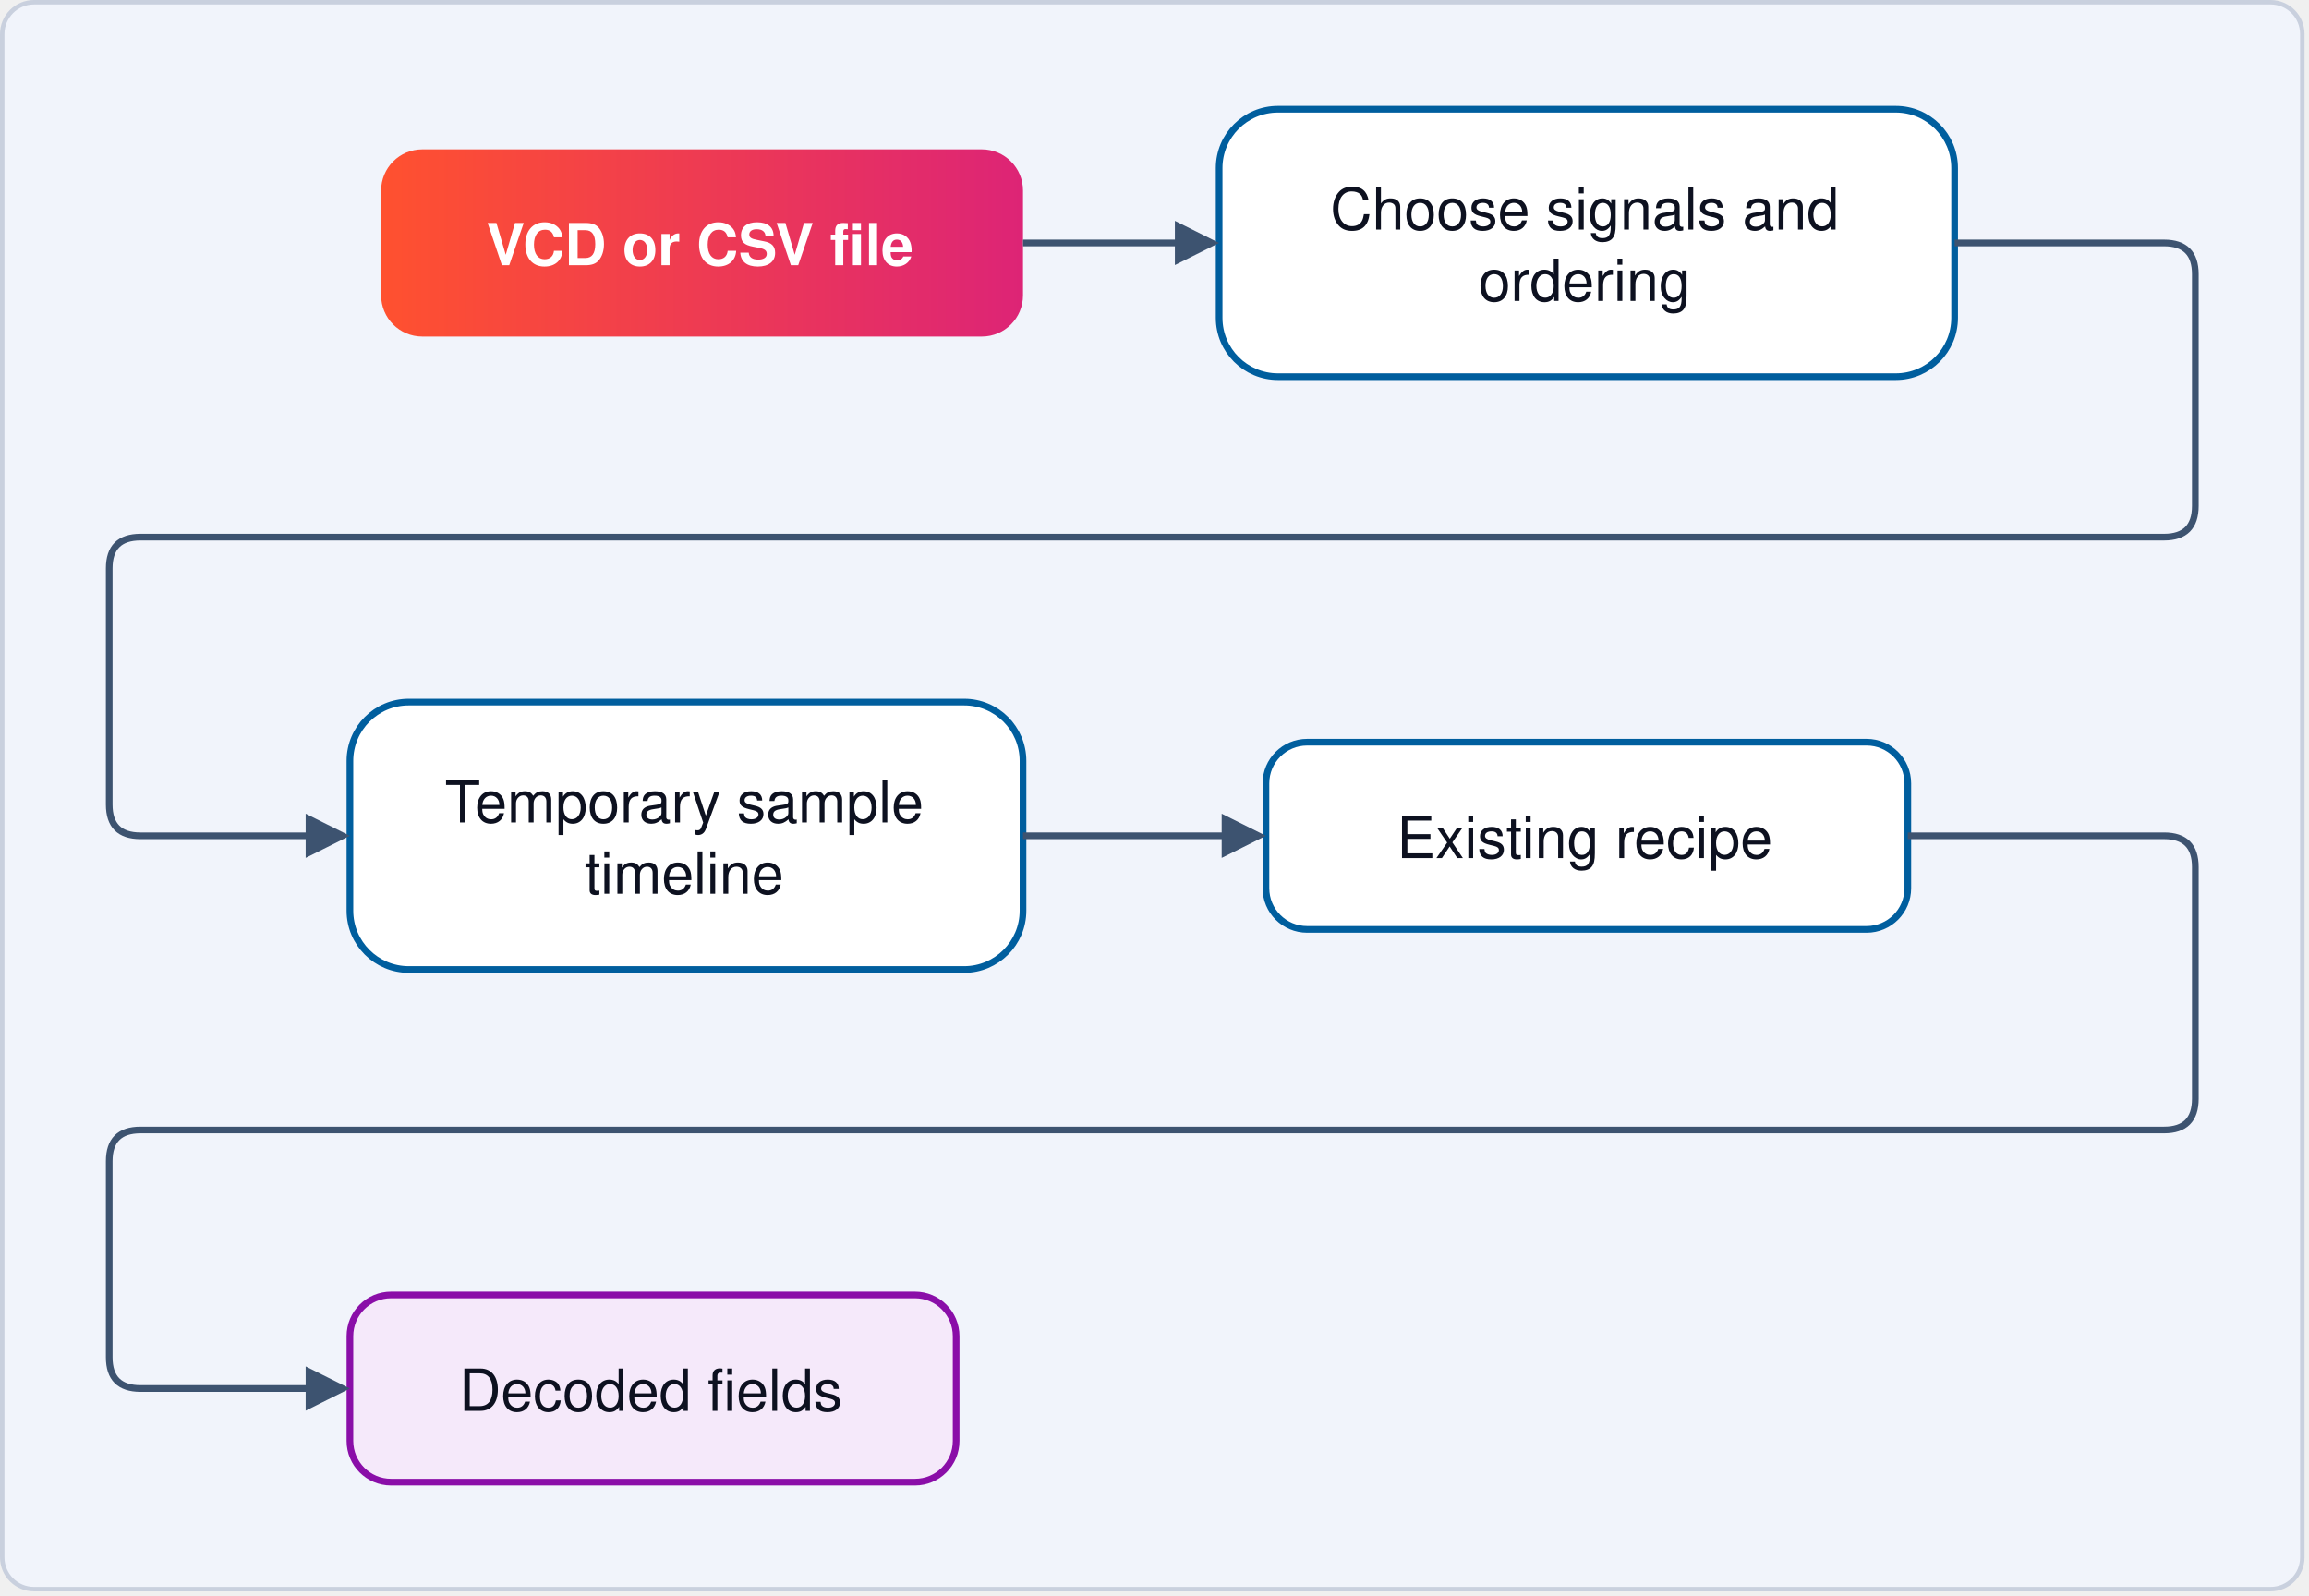
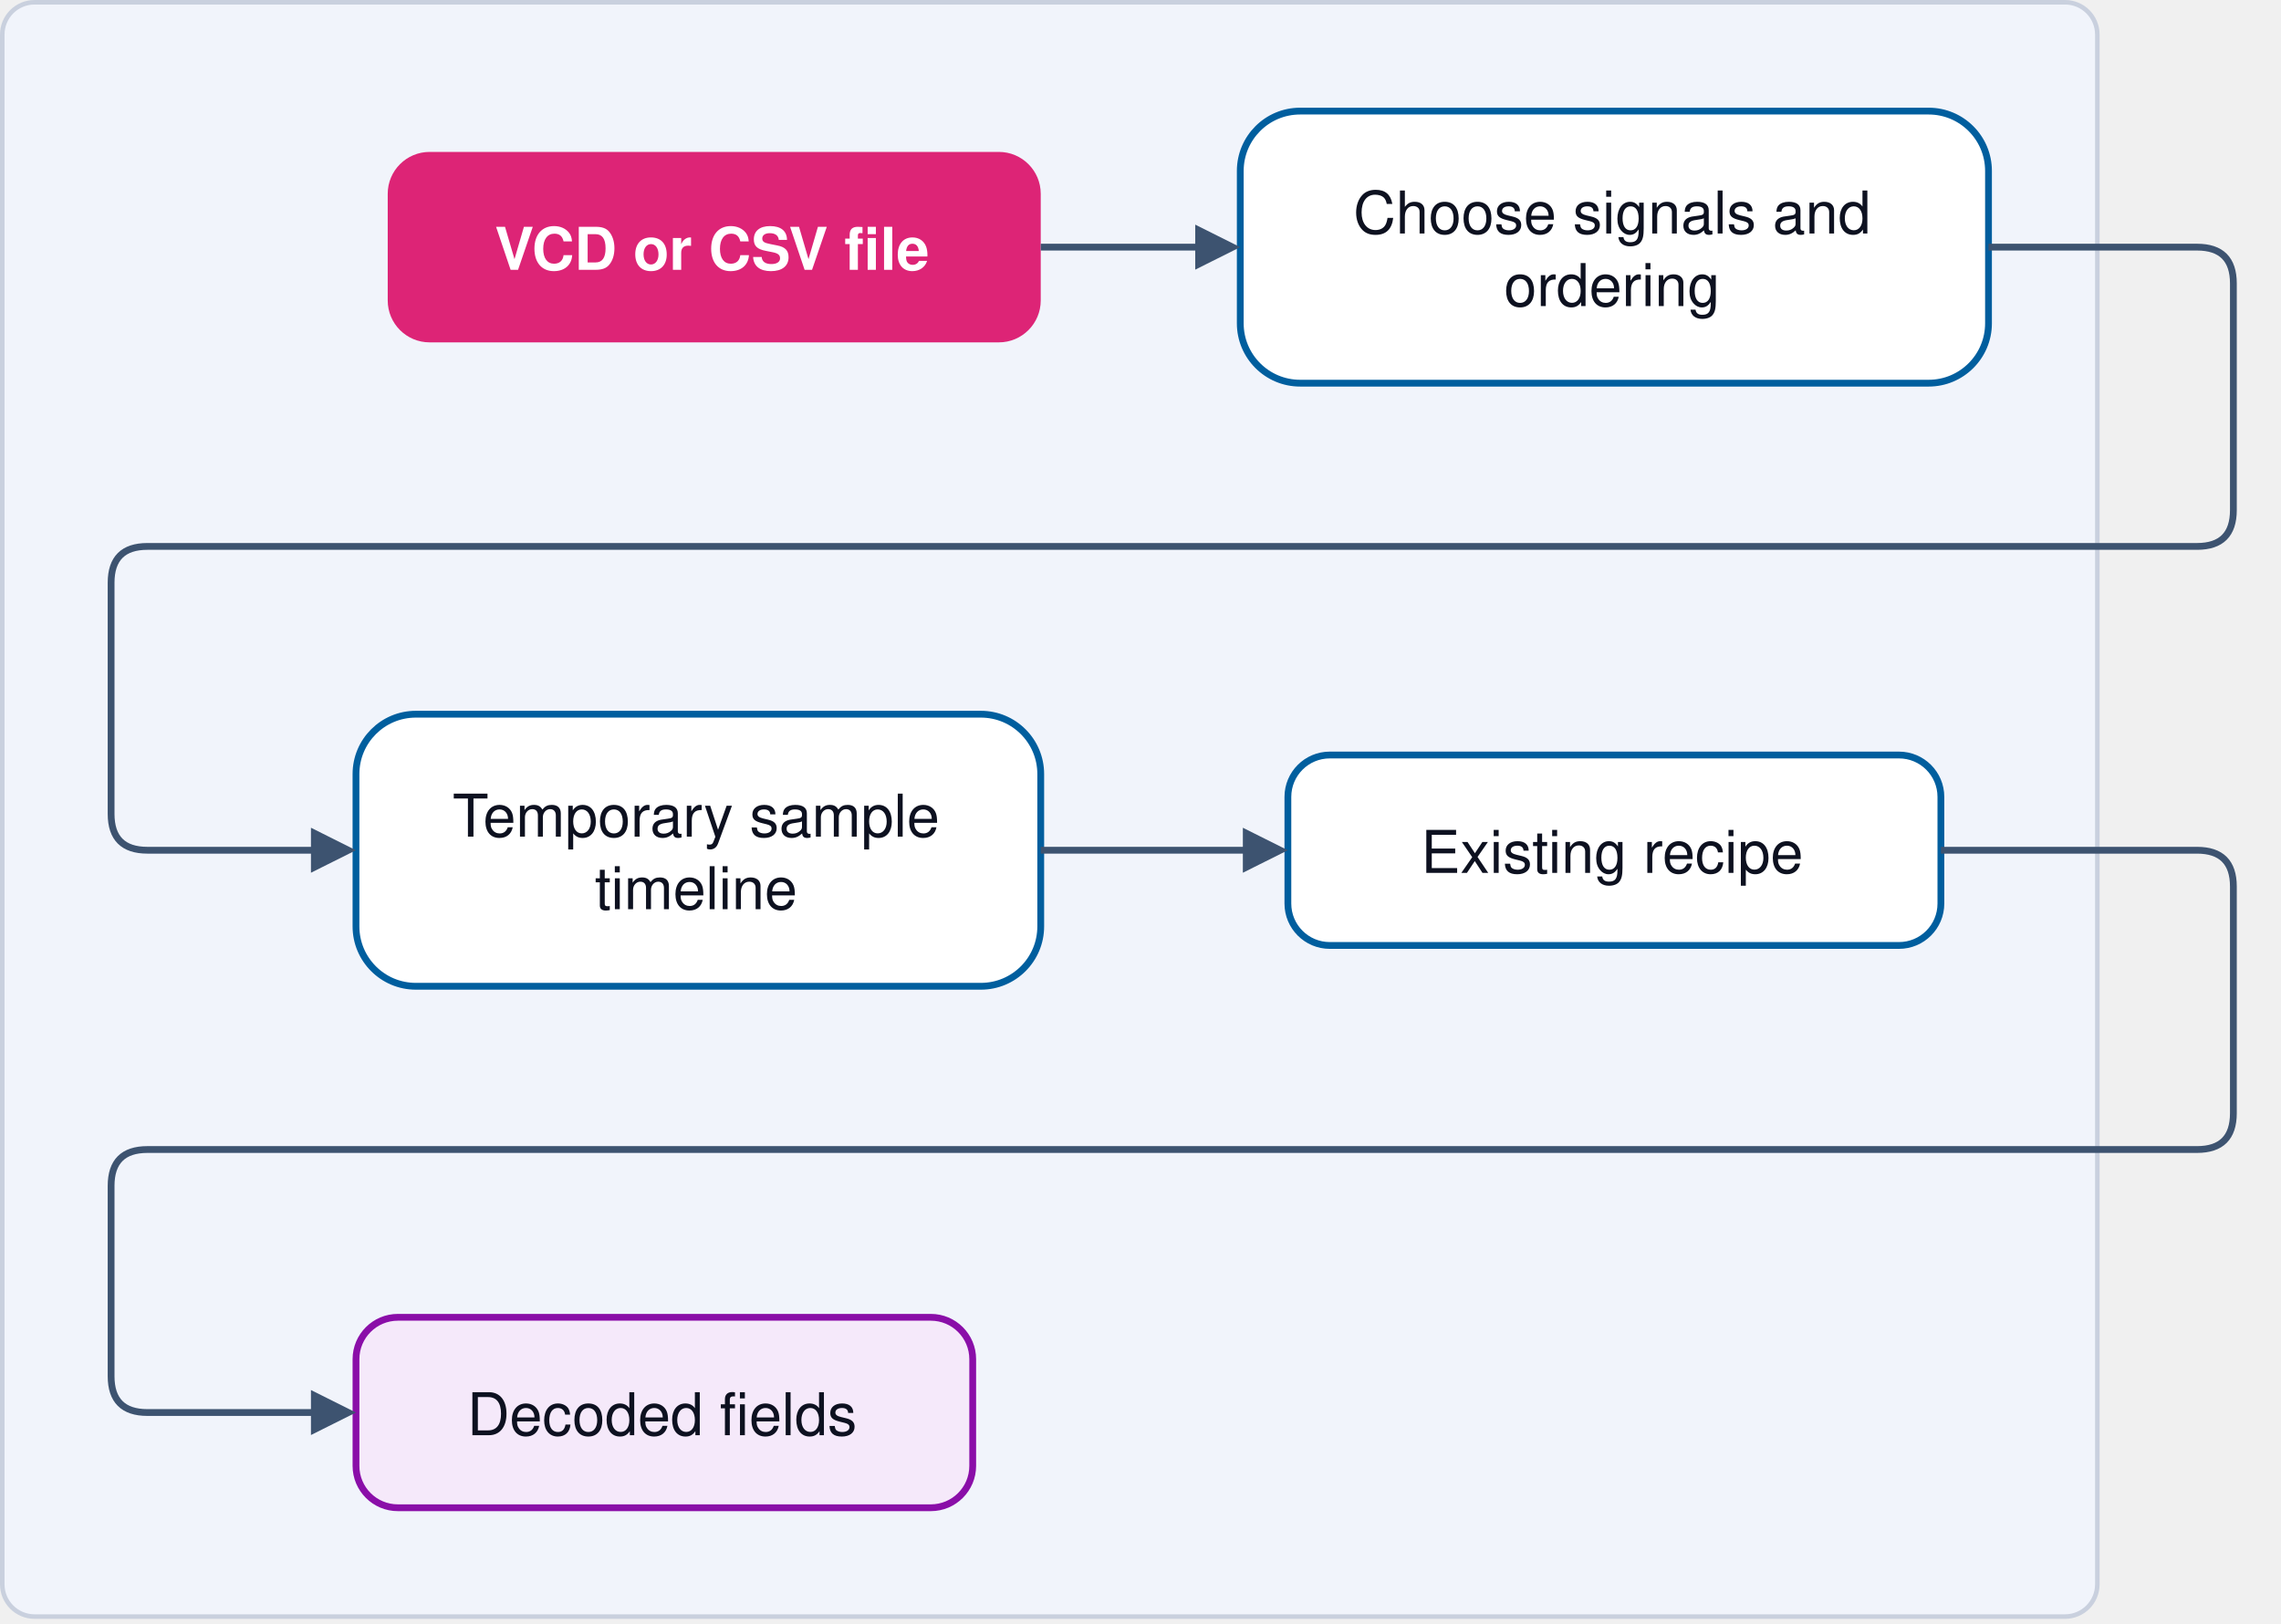
- <svg xmlns="http://www.w3.org/2000/svg" style="background: transparent; background-color: transparent; color-scheme: light;" version="1.1" width="518px" height="358px" viewBox="-0.5 -0.5 518 358" content="&lt;mxfile host=&quot;Electron&quot; agent=&quot;Mozilla/5.0 (Macintosh; Intel Mac OS X 10_15_7) AppleWebKit/537.36 (KHTML, like Gecko) draw.io/26.2.15 Chrome/134.0.7.205 Electron/35.2.1 Safari/537.36&quot; version=&quot;26.2.15&quot;&gt;&#10;  &lt;diagram name=&quot;Diagram&quot; id=&quot;d1&quot;&gt;&#10;    &lt;mxGraphModel dx=&quot;-282&quot; dy=&quot;-101&quot; grid=&quot;0&quot; gridSize=&quot;10&quot; guides=&quot;1&quot; tooltips=&quot;1&quot; connect=&quot;1&quot; arrows=&quot;1&quot; fold=&quot;0&quot; page=&quot;0&quot; pageScale=&quot;1&quot; pageWidth=&quot;850&quot; pageHeight=&quot;1100&quot; math=&quot;0&quot; shadow=&quot;0&quot;&gt;&#10;      &lt;root&gt;&#10;        &lt;mxCell id=&quot;0&quot; /&gt;&#10;        &lt;mxCell id=&quot;bg&quot; value=&quot;Background&quot; style=&quot;locked=1;&quot; parent=&quot;0&quot; /&gt;&#10;        &lt;mxCell id=&quot;card&quot; value=&quot;&quot; style=&quot;rounded=1;arcSize=2;absoluteArcSize=0;fillColor=#f1f4fb;strokeColor=#c9d0de;&quot; parent=&quot;bg&quot; vertex=&quot;1&quot;&gt;&#10;          &lt;mxGeometry width=&quot;516&quot; height=&quot;356&quot; as=&quot;geometry&quot; /&gt;&#10;        &lt;/mxCell&gt;&#10;        &lt;mxCell id=&quot;1&quot; value=&quot;Diagram&quot; parent=&quot;0&quot; /&gt;&#10;        &lt;mxCell id=&quot;n_A&quot; value=&quot;VCD or CSV file&quot; style=&quot;fontFamily=Manrope, Helvetica, Arial, sans-serif;fontSize=13;fontColor=#0d1120;strokeWidth=1.5;rounded=1;arcSize=22;fillColor=#ff512f;gradientColor=#dd2476;gradientDirection=east;strokeColor=none;fontColor=#ffffff;fontStyle=1;&quot; parent=&quot;1&quot; vertex=&quot;1&quot;&gt;&#10;          &lt;mxGeometry x=&quot;85&quot; y=&quot;33&quot; width=&quot;144&quot; height=&quot;42&quot; as=&quot;geometry&quot; /&gt;&#10;        &lt;/mxCell&gt;&#10;        &lt;mxCell id=&quot;n_B&quot; value=&quot;Choose signals and&amp;#xa;ordering&quot; style=&quot;fontFamily=Manrope, Helvetica, Arial, sans-serif;fontSize=13;fontColor=#0d1120;strokeWidth=1.5;rounded=1;arcSize=22;fillColor=#ffffff;strokeColor=#005e9e;&quot; parent=&quot;1&quot; vertex=&quot;1&quot;&gt;&#10;          &lt;mxGeometry x=&quot;273&quot; y=&quot;24&quot; width=&quot;165&quot; height=&quot;60&quot; as=&quot;geometry&quot; /&gt;&#10;        &lt;/mxCell&gt;&#10;        &lt;mxCell id=&quot;n_C&quot; value=&quot;Temporary sample&amp;#xa;timeline&quot; style=&quot;fontFamily=Manrope, Helvetica, Arial, sans-serif;fontSize=13;fontColor=#0d1120;strokeWidth=1.5;rounded=1;arcSize=22;fillColor=#ffffff;strokeColor=#005e9e;&quot; parent=&quot;1&quot; vertex=&quot;1&quot;&gt;&#10;          &lt;mxGeometry x=&quot;78&quot; y=&quot;157&quot; width=&quot;151&quot; height=&quot;60&quot; as=&quot;geometry&quot; /&gt;&#10;        &lt;/mxCell&gt;&#10;        &lt;mxCell id=&quot;n_D&quot; value=&quot;Existing recipe&quot; style=&quot;fontFamily=Manrope, Helvetica, Arial, sans-serif;fontSize=13;fontColor=#0d1120;strokeWidth=1.5;rounded=1;arcSize=22;fillColor=#ffffff;strokeColor=#005e9e;&quot; parent=&quot;1&quot; vertex=&quot;1&quot;&gt;&#10;          &lt;mxGeometry x=&quot;283.5&quot; y=&quot;166&quot; width=&quot;144&quot; height=&quot;42&quot; as=&quot;geometry&quot; /&gt;&#10;        &lt;/mxCell&gt;&#10;        &lt;mxCell id=&quot;n_E&quot; value=&quot;Decoded fields&quot; style=&quot;fontFamily=Manrope, Helvetica, Arial, sans-serif;fontSize=13;fontColor=#0d1120;strokeWidth=1.5;rounded=1;arcSize=22;fillColor=#f5e9fa;strokeColor=#8a0ea8;&quot; parent=&quot;1&quot; vertex=&quot;1&quot;&gt;&#10;          &lt;mxGeometry x=&quot;78&quot; y=&quot;290&quot; width=&quot;136&quot; height=&quot;42&quot; as=&quot;geometry&quot; /&gt;&#10;        &lt;/mxCell&gt;&#10;        &lt;mxCell id=&quot;e0&quot; value=&quot;&quot; style=&quot;edgeStyle=orthogonalEdgeStyle;rounded=1;arcSize=14;strokeColor=#3d5370;strokeWidth=1.5;endArrow=block;endFill=1;endSize=6;fontFamily=Manrope, Helvetica, Arial, sans-serif;fontSize=11;fontColor=#3d5370;labelBackgroundColor=#f1f4fb;exitX=1;exitY=0.5;exitDx=0;exitDy=0;entryX=0;entryY=0.5;entryDx=0;entryDy=0;&quot; parent=&quot;1&quot; source=&quot;n_A&quot; target=&quot;n_B&quot; edge=&quot;1&quot;&gt;&#10;          &lt;mxGeometry relative=&quot;1&quot; as=&quot;geometry&quot; /&gt;&#10;        &lt;/mxCell&gt;&#10;        &lt;mxCell id=&quot;e1&quot; value=&quot;&quot; style=&quot;edgeStyle=orthogonalEdgeStyle;rounded=1;arcSize=14;strokeColor=#3d5370;strokeWidth=1.5;endArrow=block;endFill=1;endSize=6;fontFamily=Manrope, Helvetica, Arial, sans-serif;fontSize=11;fontColor=#3d5370;labelBackgroundColor=#f1f4fb;exitX=1;exitY=0.5;exitDx=0;exitDy=0;entryX=0;entryY=0.5;entryDx=0;entryDy=0;&quot; parent=&quot;1&quot; source=&quot;n_B&quot; target=&quot;n_C&quot; edge=&quot;1&quot;&gt;&#10;          &lt;mxGeometry relative=&quot;1&quot; as=&quot;geometry&quot;&gt;&#10;            &lt;Array as=&quot;points&quot;&gt;&#10;              &lt;mxPoint x=&quot;492&quot; y=&quot;54&quot; /&gt;&#10;              &lt;mxPoint x=&quot;492&quot; y=&quot;120&quot; /&gt;&#10;              &lt;mxPoint x=&quot;24&quot; y=&quot;120&quot; /&gt;&#10;              &lt;mxPoint x=&quot;24&quot; y=&quot;187&quot; /&gt;&#10;            &lt;/Array&gt;&#10;          &lt;/mxGeometry&gt;&#10;        &lt;/mxCell&gt;&#10;        &lt;mxCell id=&quot;e2&quot; value=&quot;&quot; style=&quot;edgeStyle=orthogonalEdgeStyle;rounded=1;arcSize=14;strokeColor=#3d5370;strokeWidth=1.5;endArrow=block;endFill=1;endSize=6;fontFamily=Manrope, Helvetica, Arial, sans-serif;fontSize=11;fontColor=#3d5370;labelBackgroundColor=#f1f4fb;exitX=1;exitY=0.5;exitDx=0;exitDy=0;entryX=0;entryY=0.5;entryDx=0;entryDy=0;&quot; parent=&quot;1&quot; source=&quot;n_C&quot; target=&quot;n_D&quot; edge=&quot;1&quot;&gt;&#10;          &lt;mxGeometry relative=&quot;1&quot; as=&quot;geometry&quot; /&gt;&#10;        &lt;/mxCell&gt;&#10;        &lt;mxCell id=&quot;e3&quot; value=&quot;&quot; style=&quot;edgeStyle=orthogonalEdgeStyle;rounded=1;arcSize=14;strokeColor=#3d5370;strokeWidth=1.5;endArrow=block;endFill=1;endSize=6;fontFamily=Manrope, Helvetica, Arial, sans-serif;fontSize=11;fontColor=#3d5370;labelBackgroundColor=#f1f4fb;exitX=1;exitY=0.5;exitDx=0;exitDy=0;entryX=0;entryY=0.5;entryDx=0;entryDy=0;&quot; parent=&quot;1&quot; source=&quot;n_D&quot; target=&quot;n_E&quot; edge=&quot;1&quot;&gt;&#10;          &lt;mxGeometry relative=&quot;1&quot; as=&quot;geometry&quot;&gt;&#10;            &lt;Array as=&quot;points&quot;&gt;&#10;              &lt;mxPoint x=&quot;492&quot; y=&quot;187&quot; /&gt;&#10;              &lt;mxPoint x=&quot;492&quot; y=&quot;253&quot; /&gt;&#10;              &lt;mxPoint x=&quot;24&quot; y=&quot;253&quot; /&gt;&#10;              &lt;mxPoint x=&quot;24&quot; y=&quot;311&quot; /&gt;&#10;            &lt;/Array&gt;&#10;          &lt;/mxGeometry&gt;&#10;        &lt;/mxCell&gt;&#10;      &lt;/root&gt;&#10;    &lt;/mxGraphModel&gt;&#10;  &lt;/diagram&gt;&#10;&lt;/mxfile&gt;&#10;">
-   <defs>
-     <linearGradient x1="0%" y1="0%" x2="100%" y2="0%" id="drawio-svg-glz7J7Iayny9uvFHRrf--gradient-light-dark_ff512f_ff6c4e_-1-light-dark_dd2476_ff80c6_-1-e-0">
-       <stop offset="0%" stop-color="#ff512f" stop-opacity="1" style="stop-color: light-dark(rgb(255, 81, 47), rgb(255, 108, 78)); stop-opacity: 1;" />
-       <stop offset="100%" stop-color="#dd2476" stop-opacity="1" style="stop-color: light-dark(rgb(221, 36, 118), rgb(255, 128, 198)); stop-opacity: 1;" />
-     </linearGradient>
-   </defs>
+ <svg xmlns="http://www.w3.org/2000/svg" style="background: transparent; background-color: transparent; color-scheme: light;" version="1.1" width="503px" height="358px" viewBox="-0.5 -0.5 503 358" content="&lt;mxfile host=&quot;Electron&quot; agent=&quot;Mozilla/5.0 (Macintosh; Intel Mac OS X 10_15_7) AppleWebKit/537.36 (KHTML, like Gecko) draw.io/26.2.15 Chrome/134.0.7.205 Electron/35.2.1 Safari/537.36&quot; version=&quot;26.2.15&quot;&gt;&#10;  &lt;diagram name=&quot;Diagram&quot; id=&quot;d1&quot;&gt;&#10;    &lt;mxGraphModel dx=&quot;-274&quot; dy=&quot;-101&quot; grid=&quot;0&quot; gridSize=&quot;10&quot; guides=&quot;1&quot; tooltips=&quot;1&quot; connect=&quot;1&quot; arrows=&quot;1&quot; fold=&quot;0&quot; page=&quot;0&quot; pageScale=&quot;1&quot; pageWidth=&quot;850&quot; pageHeight=&quot;1100&quot; math=&quot;0&quot; shadow=&quot;0&quot;&gt;&#10;      &lt;root&gt;&#10;        &lt;mxCell id=&quot;0&quot; /&gt;&#10;        &lt;mxCell id=&quot;bg&quot; value=&quot;Background&quot; style=&quot;locked=1;&quot; parent=&quot;0&quot; /&gt;&#10;        &lt;mxCell id=&quot;card&quot; value=&quot;&quot; style=&quot;rounded=1;arcSize=2;absoluteArcSize=0;fillColor=#f1f4fb;strokeColor=#c9d0de;&quot; parent=&quot;bg&quot; vertex=&quot;1&quot;&gt;&#10;          &lt;mxGeometry width=&quot;462&quot; height=&quot;356&quot; as=&quot;geometry&quot; /&gt;&#10;        &lt;/mxCell&gt;&#10;        &lt;mxCell id=&quot;1&quot; value=&quot;Diagram&quot; parent=&quot;0&quot; /&gt;&#10;        &lt;mxCell id=&quot;n_A&quot; value=&quot;VCD or CSV file&quot; style=&quot;fontFamily=Manrope, Helvetica, Arial, sans-serif;fontSize=13;fontColor=#0d1120;strokeWidth=1.5;rounded=1;arcSize=22;fillColor=#dd2476;strokeColor=none;fontColor=#ffffff;fontStyle=1;&quot; parent=&quot;1&quot; vertex=&quot;1&quot;&gt;&#10;          &lt;mxGeometry x=&quot;85&quot; y=&quot;33&quot; width=&quot;144&quot; height=&quot;42&quot; as=&quot;geometry&quot; /&gt;&#10;        &lt;/mxCell&gt;&#10;        &lt;mxCell id=&quot;n_B&quot; value=&quot;Choose signals and&amp;#xa;ordering&quot; style=&quot;fontFamily=Manrope, Helvetica, Arial, sans-serif;fontSize=13;fontColor=#0d1120;strokeWidth=1.5;rounded=1;arcSize=22;fillColor=#ffffff;strokeColor=#005e9e;&quot; parent=&quot;1&quot; vertex=&quot;1&quot;&gt;&#10;          &lt;mxGeometry x=&quot;273&quot; y=&quot;24&quot; width=&quot;165&quot; height=&quot;60&quot; as=&quot;geometry&quot; /&gt;&#10;        &lt;/mxCell&gt;&#10;        &lt;mxCell id=&quot;n_C&quot; value=&quot;Temporary sample&amp;#xa;timeline&quot; style=&quot;fontFamily=Manrope, Helvetica, Arial, sans-serif;fontSize=13;fontColor=#0d1120;strokeWidth=1.5;rounded=1;arcSize=22;fillColor=#ffffff;strokeColor=#005e9e;&quot; parent=&quot;1&quot; vertex=&quot;1&quot;&gt;&#10;          &lt;mxGeometry x=&quot;78&quot; y=&quot;157&quot; width=&quot;151&quot; height=&quot;60&quot; as=&quot;geometry&quot; /&gt;&#10;        &lt;/mxCell&gt;&#10;        &lt;mxCell id=&quot;n_D&quot; value=&quot;Existing recipe&quot; style=&quot;fontFamily=Manrope, Helvetica, Arial, sans-serif;fontSize=13;fontColor=#0d1120;strokeWidth=1.5;rounded=1;arcSize=22;fillColor=#ffffff;strokeColor=#005e9e;&quot; parent=&quot;1&quot; vertex=&quot;1&quot;&gt;&#10;          &lt;mxGeometry x=&quot;283.5&quot; y=&quot;166&quot; width=&quot;144&quot; height=&quot;42&quot; as=&quot;geometry&quot; /&gt;&#10;        &lt;/mxCell&gt;&#10;        &lt;mxCell id=&quot;n_E&quot; value=&quot;Decoded fields&quot; style=&quot;fontFamily=Manrope, Helvetica, Arial, sans-serif;fontSize=13;fontColor=#0d1120;strokeWidth=1.5;rounded=1;arcSize=22;fillColor=#f5e9fa;strokeColor=#8a0ea8;&quot; parent=&quot;1&quot; vertex=&quot;1&quot;&gt;&#10;          &lt;mxGeometry x=&quot;78&quot; y=&quot;290&quot; width=&quot;136&quot; height=&quot;42&quot; as=&quot;geometry&quot; /&gt;&#10;        &lt;/mxCell&gt;&#10;        &lt;mxCell id=&quot;e0&quot; value=&quot;&quot; style=&quot;edgeStyle=orthogonalEdgeStyle;rounded=1;arcSize=16;html=0;strokeColor=#3d5370;strokeWidth=1.5;endArrow=block;endFill=1;endSize=6;fontFamily=Manrope, Helvetica, Arial, sans-serif;fontSize=11;fontColor=#3d5370;labelBackgroundColor=#f1f4fb;exitX=1;exitY=0.5;exitDx=0;exitDy=0;entryX=0;entryY=0.5;entryDx=0;entryDy=0;&quot; parent=&quot;1&quot; source=&quot;n_A&quot; target=&quot;n_B&quot; edge=&quot;1&quot;&gt;&#10;          &lt;mxGeometry relative=&quot;1&quot; as=&quot;geometry&quot; /&gt;&#10;        &lt;/mxCell&gt;&#10;        &lt;mxCell id=&quot;e1&quot; value=&quot;&quot; style=&quot;edgeStyle=orthogonalEdgeStyle;rounded=1;arcSize=16;html=0;strokeColor=#3d5370;strokeWidth=1.5;endArrow=block;endFill=1;endSize=6;fontFamily=Manrope, Helvetica, Arial, sans-serif;fontSize=11;fontColor=#3d5370;labelBackgroundColor=#f1f4fb;exitX=1;exitY=0.5;exitDx=0;exitDy=0;entryX=0;entryY=0.5;entryDx=0;entryDy=0;&quot; parent=&quot;1&quot; source=&quot;n_B&quot; target=&quot;n_C&quot; edge=&quot;1&quot;&gt;&#10;          &lt;mxGeometry relative=&quot;1&quot; as=&quot;geometry&quot;&gt;&#10;            &lt;Array as=&quot;points&quot;&gt;&#10;              &lt;mxPoint x=&quot;492&quot; y=&quot;54&quot; /&gt;&#10;              &lt;mxPoint x=&quot;492&quot; y=&quot;120&quot; /&gt;&#10;              &lt;mxPoint x=&quot;24&quot; y=&quot;120&quot; /&gt;&#10;              &lt;mxPoint x=&quot;24&quot; y=&quot;187&quot; /&gt;&#10;            &lt;/Array&gt;&#10;          &lt;/mxGeometry&gt;&#10;        &lt;/mxCell&gt;&#10;        &lt;mxCell id=&quot;e2&quot; value=&quot;&quot; style=&quot;edgeStyle=orthogonalEdgeStyle;rounded=1;arcSize=16;html=0;strokeColor=#3d5370;strokeWidth=1.5;endArrow=block;endFill=1;endSize=6;fontFamily=Manrope, Helvetica, Arial, sans-serif;fontSize=11;fontColor=#3d5370;labelBackgroundColor=#f1f4fb;exitX=1;exitY=0.5;exitDx=0;exitDy=0;entryX=0;entryY=0.5;entryDx=0;entryDy=0;&quot; parent=&quot;1&quot; source=&quot;n_C&quot; target=&quot;n_D&quot; edge=&quot;1&quot;&gt;&#10;          &lt;mxGeometry relative=&quot;1&quot; as=&quot;geometry&quot; /&gt;&#10;        &lt;/mxCell&gt;&#10;        &lt;mxCell id=&quot;e3&quot; value=&quot;&quot; style=&quot;edgeStyle=orthogonalEdgeStyle;rounded=1;arcSize=16;html=0;strokeColor=#3d5370;strokeWidth=1.5;endArrow=block;endFill=1;endSize=6;fontFamily=Manrope, Helvetica, Arial, sans-serif;fontSize=11;fontColor=#3d5370;labelBackgroundColor=#f1f4fb;exitX=1;exitY=0.5;exitDx=0;exitDy=0;entryX=0;entryY=0.5;entryDx=0;entryDy=0;&quot; parent=&quot;1&quot; source=&quot;n_D&quot; target=&quot;n_E&quot; edge=&quot;1&quot;&gt;&#10;          &lt;mxGeometry relative=&quot;1&quot; as=&quot;geometry&quot;&gt;&#10;            &lt;Array as=&quot;points&quot;&gt;&#10;              &lt;mxPoint x=&quot;492&quot; y=&quot;187&quot; /&gt;&#10;              &lt;mxPoint x=&quot;492&quot; y=&quot;253&quot; /&gt;&#10;              &lt;mxPoint x=&quot;24&quot; y=&quot;253&quot; /&gt;&#10;              &lt;mxPoint x=&quot;24&quot; y=&quot;311&quot; /&gt;&#10;            &lt;/Array&gt;&#10;          &lt;/mxGeometry&gt;&#10;        &lt;/mxCell&gt;&#10;      &lt;/root&gt;&#10;    &lt;/mxGraphModel&gt;&#10;  &lt;/diagram&gt;&#10;&lt;/mxfile&gt;&#10;">
+   <defs />
  <g>
    <g data-cell-id="0">
      <g data-cell-id="bg">
        <g data-cell-id="card">
          <g>
-             <rect x="0" y="0" width="516" height="356" rx="7.12" ry="7.12" fill="#f1f4fb" stroke="#c9d0de" pointer-events="all" style="fill: light-dark(rgb(241, 244, 251), rgb(24, 27, 33)); stroke: light-dark(rgb(201, 208, 222), rgb(53, 59, 71));" />
+             <rect x="0" y="0" width="462" height="356" rx="7.12" ry="7.12" fill="#f1f4fb" stroke="#c9d0de" pointer-events="all" style="fill: light-dark(rgb(241, 244, 251), rgb(24, 27, 33)); stroke: light-dark(rgb(201, 208, 222), rgb(53, 59, 71));" />
          </g>
        </g>
      </g>
      <g data-cell-id="1">
        <g data-cell-id="n_A">
          <g>
-             <rect x="85" y="33" width="144" height="42" rx="9.24" ry="9.24" fill="url(#drawio-svg-glz7J7Iayny9uvFHRrf--gradient-light-dark_ff512f_ff6c4e_-1-light-dark_dd2476_ff80c6_-1-e-0)" stroke="none" pointer-events="all" style="fill: url(&quot;#drawio-svg-glz7J7Iayny9uvFHRrf--gradient-light-dark_ff512f_ff6c4e_-1-light-dark_dd2476_ff80c6_-1-e-0&quot;);" />
+             <rect x="85" y="33" width="144" height="42" rx="9.24" ry="9.24" fill="#dd2476" stroke="none" pointer-events="all" style="fill: light-dark(rgb(221, 36, 118), rgb(255, 128, 198));" />
          </g>
          <g>
            <g fill="#ffffff" font-family="&quot;Manrope&quot;, &quot;Helvetica&quot;, &quot;Arial&quot;, &quot;sans-serif&quot;" font-weight="bold" text-anchor="middle" font-size="13px" style="fill: light-dark(rgb(255, 255, 255), rgb(18, 18, 18));">
              <text x="156.5" y="59">VCD or CSV file</text>
            </g>
          </g>
        </g>
        <g data-cell-id="n_B">
          <g>
            <rect x="273" y="24" width="165" height="60" rx="13.2" ry="13.2" fill="#ffffff" stroke="#005e9e" stroke-width="1.5" pointer-events="all" style="fill: light-dark(rgb(255, 255, 255), rgb(18, 18, 18)); stroke: light-dark(rgb(0, 94, 158), rgb(101, 182, 237));" />
          </g>
          <g>
            <g fill="#0d1120" font-family="&quot;Manrope&quot;, &quot;Helvetica&quot;, &quot;Arial&quot;, &quot;sans-serif&quot;" text-anchor="middle" font-size="13px" style="fill: light-dark(rgb(13, 17, 32), rgb(219, 222, 235));">
              <text x="355" y="51">Choose signals and</text>
              <text x="355" y="67">ordering</text>
            </g>
          </g>
        </g>
        <g data-cell-id="n_C">
          <g>
            <rect x="78" y="157" width="151" height="60" rx="13.2" ry="13.2" fill="#ffffff" stroke="#005e9e" stroke-width="1.5" pointer-events="all" style="fill: light-dark(rgb(255, 255, 255), rgb(18, 18, 18)); stroke: light-dark(rgb(0, 94, 158), rgb(101, 182, 237));" />
          </g>
          <g>
            <g fill="#0d1120" font-family="&quot;Manrope&quot;, &quot;Helvetica&quot;, &quot;Arial&quot;, &quot;sans-serif&quot;" text-anchor="middle" font-size="13px" style="fill: light-dark(rgb(13, 17, 32), rgb(219, 222, 235));">
              <text x="153" y="184">Temporary sample</text>
              <text x="153" y="200">timeline</text>
            </g>
          </g>
        </g>
        <g data-cell-id="n_D">
          <g>
            <rect x="283.5" y="166" width="144" height="42" rx="9.24" ry="9.24" fill="#ffffff" stroke="#005e9e" stroke-width="1.5" pointer-events="all" style="fill: light-dark(rgb(255, 255, 255), rgb(18, 18, 18)); stroke: light-dark(rgb(0, 94, 158), rgb(101, 182, 237));" />
          </g>
          <g>
            <g fill="#0d1120" font-family="&quot;Manrope&quot;, &quot;Helvetica&quot;, &quot;Arial&quot;, &quot;sans-serif&quot;" text-anchor="middle" font-size="13px" style="fill: light-dark(rgb(13, 17, 32), rgb(219, 222, 235));">
              <text x="355" y="192">Existing recipe</text>
            </g>
          </g>
        </g>
        <g data-cell-id="n_E">
          <g>
            <rect x="78" y="290" width="136" height="42" rx="9.24" ry="9.24" fill="#f5e9fa" stroke="#8a0ea8" stroke-width="1.5" pointer-events="all" style="fill: light-dark(rgb(245, 233, 250), rgb(41, 30, 45)); stroke: light-dark(rgb(138, 14, 168), rgb(255, 160, 255));" />
          </g>
          <g>
            <g fill="#0d1120" font-family="&quot;Manrope&quot;, &quot;Helvetica&quot;, &quot;Arial&quot;, &quot;sans-serif&quot;" text-anchor="middle" font-size="13px" style="fill: light-dark(rgb(13, 17, 32), rgb(219, 222, 235));">
              <text x="145.5" y="316">Decoded fields</text>
            </g>
          </g>
        </g>
        <g data-cell-id="e0">
          <g>
            <path d="M 229 54 L 263.82 54" fill="none" stroke="#3d5370" stroke-width="1.5" stroke-miterlimit="10" pointer-events="stroke" style="stroke: light-dark(rgb(61, 83, 112), rgb(151, 170, 195));" />
            <path d="M 271.32 54 L 263.82 57.75 L 263.82 50.25 Z" fill="#3d5370" stroke="#3d5370" stroke-width="1.5" stroke-miterlimit="10" pointer-events="all" style="fill: light-dark(rgb(61, 83, 112), rgb(151, 170, 195)); stroke: light-dark(rgb(61, 83, 112), rgb(151, 170, 195));" />
          </g>
        </g>
        <g data-cell-id="e1">
          <g>
-             <path d="M 438 54 L 485 54 Q 492 54 492 61 L 492 113 Q 492 120 485 120 L 31 120 Q 24 120 24 127 L 24 180 Q 24 187 31 187 L 68.82 187" fill="none" stroke="#3d5370" stroke-width="1.5" stroke-miterlimit="10" pointer-events="stroke" style="stroke: light-dark(rgb(61, 83, 112), rgb(151, 170, 195));" />
+             <path d="M 438 54 L 484 54 Q 492 54 492 62 L 492 112 Q 492 120 484 120 L 32 120 Q 24 120 24 128 L 24 179 Q 24 187 32 187 L 68.82 187" fill="none" stroke="#3d5370" stroke-width="1.5" stroke-miterlimit="10" pointer-events="stroke" style="stroke: light-dark(rgb(61, 83, 112), rgb(151, 170, 195));" />
            <path d="M 76.32 187 L 68.82 190.75 L 68.82 183.25 Z" fill="#3d5370" stroke="#3d5370" stroke-width="1.5" stroke-miterlimit="10" pointer-events="all" style="fill: light-dark(rgb(61, 83, 112), rgb(151, 170, 195)); stroke: light-dark(rgb(61, 83, 112), rgb(151, 170, 195));" />
          </g>
        </g>
        <g data-cell-id="e2">
          <g>
            <path d="M 229 187 L 274.32 187" fill="none" stroke="#3d5370" stroke-width="1.5" stroke-miterlimit="10" pointer-events="stroke" style="stroke: light-dark(rgb(61, 83, 112), rgb(151, 170, 195));" />
            <path d="M 281.82 187 L 274.32 190.75 L 274.32 183.25 Z" fill="#3d5370" stroke="#3d5370" stroke-width="1.5" stroke-miterlimit="10" pointer-events="all" style="fill: light-dark(rgb(61, 83, 112), rgb(151, 170, 195)); stroke: light-dark(rgb(61, 83, 112), rgb(151, 170, 195));" />
          </g>
        </g>
        <g data-cell-id="e3">
          <g>
-             <path d="M 427.5 187 L 485 187 Q 492 187 492 194 L 492 246 Q 492 253 485 253 L 31 253 Q 24 253 24 260 L 24 304 Q 24 311 31 311 L 68.82 311" fill="none" stroke="#3d5370" stroke-width="1.5" stroke-miterlimit="10" pointer-events="stroke" style="stroke: light-dark(rgb(61, 83, 112), rgb(151, 170, 195));" />
+             <path d="M 427.5 187 L 484 187 Q 492 187 492 195 L 492 245 Q 492 253 484 253 L 32 253 Q 24 253 24 261 L 24 303 Q 24 311 32 311 L 68.82 311" fill="none" stroke="#3d5370" stroke-width="1.5" stroke-miterlimit="10" pointer-events="stroke" style="stroke: light-dark(rgb(61, 83, 112), rgb(151, 170, 195));" />
            <path d="M 76.32 311 L 68.82 314.75 L 68.82 307.25 Z" fill="#3d5370" stroke="#3d5370" stroke-width="1.5" stroke-miterlimit="10" pointer-events="all" style="fill: light-dark(rgb(61, 83, 112), rgb(151, 170, 195)); stroke: light-dark(rgb(61, 83, 112), rgb(151, 170, 195));" />
          </g>
        </g>
      </g>
    </g>
  </g>
</svg>
